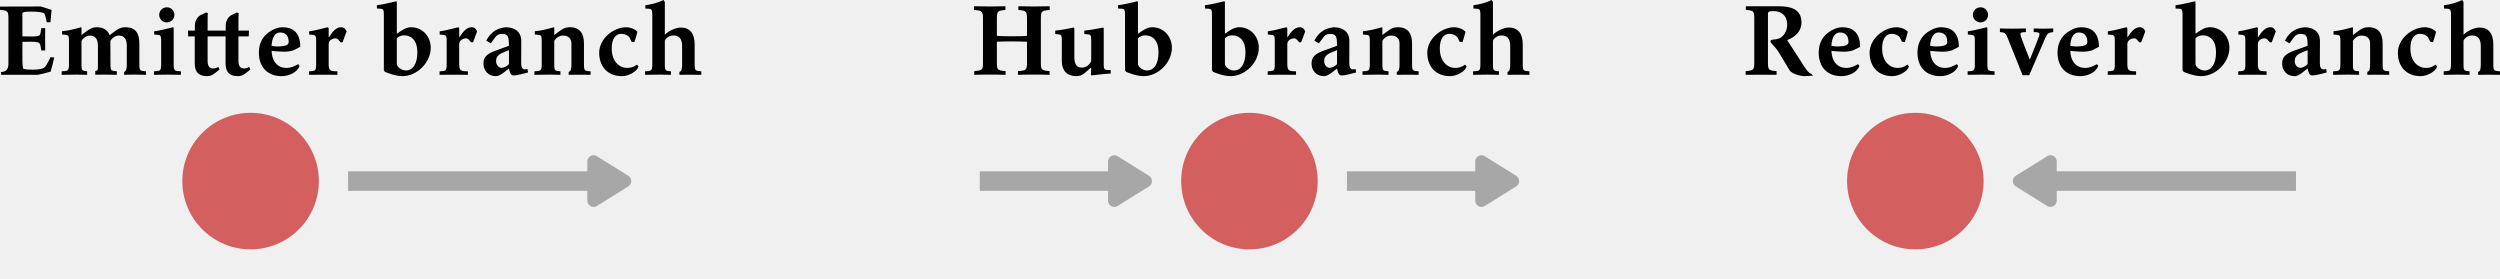
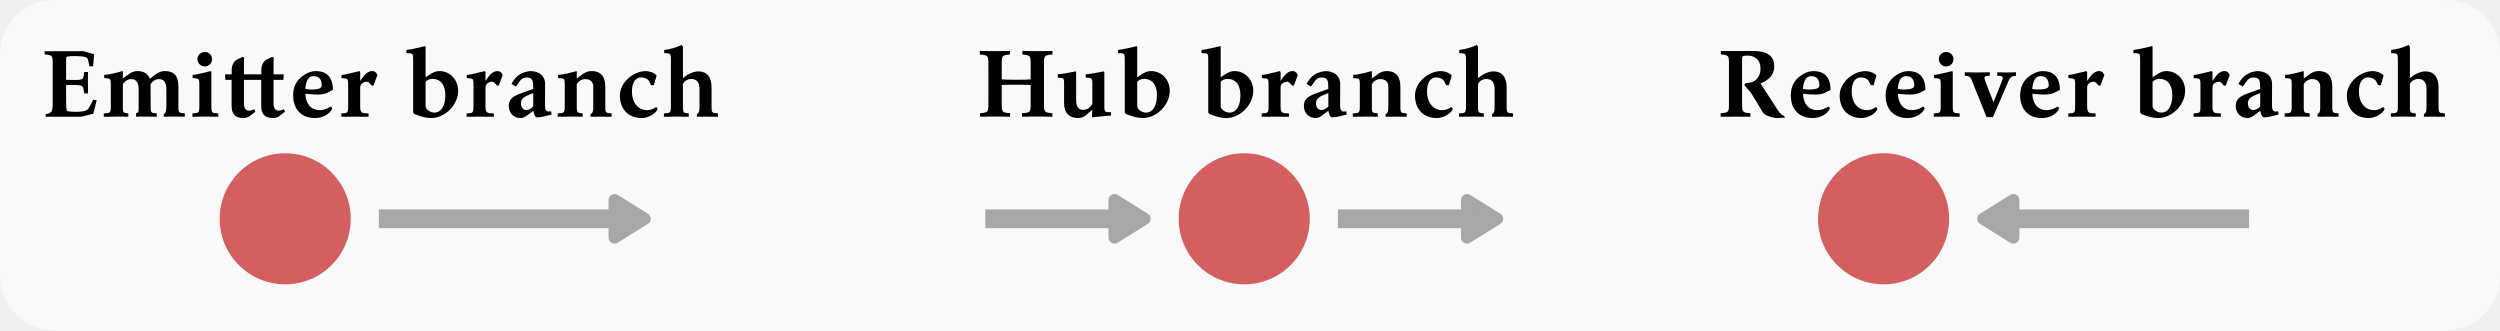
- <svg xmlns="http://www.w3.org/2000/svg" version="1.1" id="svg2" xml:space="preserve" width="340.554" height="37.952" viewBox="0 0 340.554 37.952">
+ <svg xmlns="http://www.w3.org/2000/svg" version="1.1" id="svg2" xml:space="preserve" width="354.694" height="46.861" viewBox="0 0 354.694 46.861">
  <defs id="defs6" />
-   <g id="g10" transform="matrix(1.333333,0,0,-1.333333,-236.4891,946)">
+   <rect style="fill:#f9f9f9;stroke-width:2;stroke-linecap:square;stroke-opacity:0;stop-color:#000000" id="rect955" width="354.694" height="46.861" x="0" y="0" ry="7.702" />
+   <g id="g10" transform="matrix(1.333333,0,0,-1.333333,-230.1605,952.375)">
    <g aria-label="Emitter branch" transform="matrix(1,0,0,-1,219.977,690.999)" id="text14988" style="font-size:10.5px;line-height:1.25;font-family:serif;-inkscape-font-specification:serif;stroke-width:0.75">
      <path d="m -42.61,-17.493 c 0.83,0.063 0.861,0.158 0.861,0.934 v 4.389 c 0,0.62 -0.063,0.977 -0.746,1.029 v 0.283 h 3.769 c 0.283,-0.052 1.292,-0.326 1.292,-0.326 0,0 0.336,-1.239 0.367,-1.438 l -0.389,-0.042 c -0.084,0.252 -0.462,0.903 -0.546,0.998 -0.189,0.221 -0.746,0.283 -1.228,0.283 -0.493,0 -0.725,-0.021 -0.966,-0.073 -0.116,-0.032 -0.126,-0.735 -0.126,-1.123 v -1.649 c 0.178,-0.011 0.535,-0.011 0.872,-0.011 0.525,0 0.861,0.021 0.956,0.315 0.021,0.063 0.084,0.42 0.105,0.578 h 0.399 c -0.011,-0.441 -0.011,-0.872 -0.011,-1.312 0,-0.315 0,-0.64 0.011,-0.966 h -0.399 c -0.021,0.189 -0.095,0.599 -0.137,0.672 -0.095,0.168 -0.462,0.178 -0.924,0.178 -0.189,0 -0.725,0 -0.872,-0.011 v -2.331 c 0,-0.178 0.389,-0.2 0.892,-0.2 0.483,0 1.218,0.032 1.365,0.221 0.073,0.095 0.178,0.63 0.231,0.872 h 0.378 l 0.116,-1.27 -1.113,-0.346 -4.158,0.011 z" style="font-style:normal;font-variant:normal;font-weight:bold;font-stretch:normal;font-size:10.5px;font-family:KpRoman;-inkscape-font-specification:'KpRoman Bold';stroke-width:0.75" id="path1961" />
      <path d="m -36.31,-10.857 c 0.525,-0.011 1.06,-0.021 1.585,-0.021 0.336,0 0.672,0.011 1.018,0.021 v -0.357 c -0.535,-0.073 -0.578,-0.052 -0.578,-0.704 v -2.394 c 0.158,-0.304 0.525,-0.556 0.872,-0.556 0.504,0 0.808,0.326 0.808,1.04 v 1.911 c 0,0.693 -0.032,0.578 -0.273,0.682 v 0.367 c 0.326,-0.011 0.599,-0.011 0.945,-0.011 0.42,0 0.735,0.011 1.26,0.021 v -0.357 c -0.556,-0.073 -0.651,0 -0.651,-0.704 l -0.011,-2.394 c 0.189,-0.326 0.546,-0.556 0.872,-0.556 0.504,0 0.808,0.315 0.808,1.04 v 1.879 c 0,0.304 -0.021,0.756 -0.273,0.787 v 0.304 c 0,0 0.514,-0.021 1.04,-0.021 0.346,0 0.903,0.011 1.197,0.021 v -0.357 c -0.567,-0.063 -0.682,0.011 -0.682,-0.704 v -2.121 c 0,-1.134 -0.43,-1.68 -1.449,-1.68 -0.661,0 -1.081,0.452 -1.585,0.819 -0.21,-0.535 -0.651,-0.819 -1.323,-0.819 -0.63,0 -1.071,0.452 -1.554,0.798 v -0.725 l -0.032,-0.073 c -0.892,0.252 -1.365,0.357 -1.953,0.409 v 0.336 c 0.64,0.073 0.704,-0.052 0.704,0.735 v 2.321 c 0,0.735 -0.158,0.651 -0.746,0.704 z" style="font-style:normal;font-variant:normal;font-weight:bold;font-stretch:normal;font-size:10.5px;font-family:KpRoman;-inkscape-font-specification:'KpRoman Bold';stroke-width:0.75" id="path1963" />
      <path d="m -26.881,-10.857 c 0.556,-0.011 0.945,-0.011 1.407,-0.021 0.399,0 0.987,0.011 1.344,0.021 v -0.357 c -0.599,-0.052 -0.735,0.021 -0.735,-0.704 v -3.707 l -0.052,-0.095 c -0.661,0.147 -1.27,0.326 -1.942,0.42 v 0.326 c 0.651,0.073 0.714,-0.042 0.714,0.746 v 2.31 c 0,0.725 -0.137,0.651 -0.735,0.704 z m 0.535,-6.132 c 0,0.43 0.357,0.777 0.777,0.777 0.43,0 0.777,-0.346 0.777,-0.766 0,-0.43 -0.336,-0.777 -0.766,-0.777 -0.43,0 -0.787,0.336 -0.787,0.766 z" style="font-style:normal;font-variant:normal;font-weight:bold;font-stretch:normal;font-size:10.5px;font-family:KpRoman;-inkscape-font-specification:'KpRoman Bold';stroke-width:0.75" id="path1965" />
      <path d="m -23.406,-15.372 0.021,0.588 h 0.672 v 2.751 c 0,0.934 0.42,1.312 1.281,1.312 0.525,0 0.83,-0.367 1.25,-0.682 l -0.116,-0.263 c -0.21,0.116 -0.346,0.158 -0.514,0.158 -0.336,0 -0.588,-0.158 -0.588,-0.787 v -2.489 h 1.837 v 2.751 c 0,0.934 0.42,1.312 1.281,1.312 0.525,0 0.83,-0.367 1.25,-0.682 l -0.116,-0.263 c -0.21,0.116 -0.346,0.158 -0.514,0.158 -0.336,0 -0.588,-0.158 -0.588,-0.787 v -2.489 h 1.05 l 0.032,-0.588 h -1.081 v -0.766 c 0,-0.409 0,-0.851 0.032,-0.998 l -0.168,-0.095 -0.599,0.283 c -0.378,0.21 -0.567,0.672 -0.567,1.071 v 0.504 h -1.848 v -0.766 c 0,-0.409 0,-0.851 0.032,-0.998 l -0.168,-0.095 -0.599,0.283 c -0.378,0.21 -0.567,0.672 -0.567,1.071 v 0.504 z" style="font-style:normal;font-variant:normal;font-weight:bold;font-stretch:normal;font-size:10.5px;font-family:KpRoman;-inkscape-font-specification:'KpRoman Bold';stroke-width:0.75" id="path1967" />
      <path d="m -16.161,-13.104 c 0,1.428 0.861,2.384 2.321,2.384 0.714,0 1.585,-0.357 1.837,-1.04 l -0.137,-0.189 c -0.409,0.231 -0.777,0.389 -1.176,0.389 -1.05,0 -1.522,-0.808 -1.544,-1.743 0,0 0.83,0.084 1.302,0.084 0.304,0 0.62,-0.042 0.945,-0.147 l 0.682,-0.357 c -0.011,-1.522 -0.83,-1.995 -1.817,-1.995 -0.504,0 -1.018,0.231 -1.428,0.535 -0.63,0.462 -0.987,1.134 -0.987,2.079 z m 1.292,-0.714 c 0.052,-0.882 0.367,-1.365 0.861,-1.365 0.504,0 0.882,0.241 0.892,0.977 0,0.346 -0.441,0.389 -0.556,0.409 -0.273,0.042 -0.42,0.042 -0.609,0.042 -0.147,0 -0.315,-0.021 -0.588,-0.063 z" style="font-style:normal;font-variant:normal;font-weight:bold;font-stretch:normal;font-size:10.5px;font-family:KpRoman;-inkscape-font-specification:'KpRoman Bold';stroke-width:0.75" id="path1969" />
      <path d="m -11.037,-10.857 c 0,0 0.808,-0.011 1.46,-0.011 0.483,0 1.029,0 1.438,0.011 v -0.357 c -0.609,-0.021 -0.892,0.021 -0.892,-0.704 v -2.079 c 0,-0.399 0.409,-0.588 0.704,-0.588 0.221,0 0.346,0.221 0.514,0.409 l 0.2,-0.011 0.42,-1.123 c -0.178,-0.294 -0.283,-0.409 -0.556,-0.409 -0.483,0 -0.83,0.357 -1.281,1.05 v -0.934 l -0.073,-0.116 c -0.661,0.137 -1.25,0.336 -1.922,0.42 v 0.326 c 0.651,0.073 0.714,-0.042 0.714,0.746 v 2.31 c 0,0.725 -0.137,0.651 -0.725,0.704 z" style="font-style:normal;font-variant:normal;font-weight:bold;font-stretch:normal;font-size:10.5px;font-family:KpRoman;-inkscape-font-specification:'KpRoman Bold';stroke-width:0.75" id="path1971" />
      <path d="m -4.107,-17.63 c 0.661,0.042 0.714,-0.052 0.714,0.725 v 5.596 l 0.116,0.147 c 0,0 0.977,0.441 1.785,0.441 1.501,0 2.888,-1.407 2.888,-2.898 0,-1.165 -0.851,-2.1 -2.006,-2.1 -0.567,0 -1.008,0.367 -1.459,0.661 v -3.244 l -0.042,-0.073 c -0.672,0.147 -1.302,0.326 -1.995,0.409 z m 2.037,5.638 v -2.594 c 0.189,-0.21 0.472,-0.304 0.735,-0.304 0.808,0 1.365,0.578 1.365,1.732 0,1.187 -0.462,1.859 -1.176,1.859 -0.378,0 -0.924,-0.315 -0.924,-0.693 z" style="font-style:normal;font-variant:normal;font-weight:bold;font-stretch:normal;font-size:10.5px;font-family:KpRoman;-inkscape-font-specification:'KpRoman Bold';stroke-width:0.75" id="path1973" />
      <path d="m 2.298,-10.857 c 0,0 0.808,-0.011 1.46,-0.011 0.483,0 1.029,0 1.438,0.011 v -0.357 c -0.609,-0.021 -0.892,0.021 -0.892,-0.704 v -2.079 c 0,-0.399 0.409,-0.588 0.704,-0.588 0.221,0 0.346,0.221 0.514,0.409 l 0.2,-0.011 0.42,-1.123 c -0.178,-0.294 -0.283,-0.409 -0.556,-0.409 -0.483,0 -0.83,0.357 -1.281,1.05 v -0.934 l -0.073,-0.116 c -0.661,0.137 -1.25,0.336 -1.921,0.42 v 0.326 c 0.651,0.073 0.714,-0.042 0.714,0.746 v 2.31 c 0,0.725 -0.137,0.651 -0.725,0.704 z" style="font-style:normal;font-variant:normal;font-weight:bold;font-stretch:normal;font-size:10.5px;font-family:KpRoman;-inkscape-font-specification:'KpRoman Bold';stroke-width:0.75" id="path1975" />
      <path d="m 6.782,-12.012 c 0,0.725 0.493,1.292 1.27,1.292 0.472,0 0.987,-0.546 1.333,-0.777 0.063,0.21 0.116,0.704 0.441,0.704 0.472,0 0.976,-0.189 1.512,-0.304 l -0.052,-0.346 c -0.095,0.021 -0.168,0.032 -0.241,0.032 -0.315,0 -0.399,-0.241 -0.409,-0.609 l 0.011,-2.289 c 0,-0.966 -0.693,-1.407 -1.585,-1.407 -0.777,0.084 -1.48,0.378 -1.995,1.365 l 0.462,0.283 c 0.452,-0.546 0.514,-0.966 1.155,-0.966 0.661,0 0.693,0.346 0.704,1.208 l -1.302,0.472 c -0.913,0.336 -1.302,0.64 -1.302,1.344 z m 1.292,-0.263 c 0,-0.746 0.756,-0.83 1.312,-1.113 v 1.438 c -0.221,0.231 -0.514,0.378 -0.746,0.378 -0.283,0 -0.567,-0.252 -0.567,-0.704 z" style="font-style:normal;font-variant:normal;font-weight:bold;font-stretch:normal;font-size:10.5px;font-family:KpRoman;-inkscape-font-specification:'KpRoman Bold';stroke-width:0.75" id="path1977" />
      <path d="m 11.99,-10.857 c 0.535,-0.011 1.081,-0.021 1.617,-0.021 0.346,0 0.693,0.011 1.04,0.021 v -0.357 c -0.546,-0.073 -0.63,-0.011 -0.63,-0.704 v -2.394 c 0.147,-0.315 0.525,-0.556 0.892,-0.556 0.609,0 0.861,0.367 0.861,0.808 v 2.142 c 0,0.304 -0.021,0.725 -0.283,0.756 v 0.304 c 0,0 0.682,-0.011 1.123,-0.011 0.43,0 0.735,0 1.113,0.011 v -0.357 c -0.567,-0.063 -0.672,0.011 -0.672,-0.704 v -2.142 c 0,-0.998 -0.399,-1.659 -1.47,-1.659 -0.672,0 -1.05,0.441 -1.565,0.798 v -0.725 l -0.032,-0.073 c -0.892,0.252 -1.365,0.357 -1.953,0.409 v 0.336 c 0.64,0.073 0.704,-0.052 0.704,0.735 v 2.321 c 0,0.735 -0.158,0.651 -0.746,0.704 z" style="font-style:normal;font-variant:normal;font-weight:bold;font-stretch:normal;font-size:10.5px;font-family:KpRoman;-inkscape-font-specification:'KpRoman Bold';stroke-width:0.75" id="path1979" />
      <path d="m 18.605,-13.125 c 0,1.407 0.84,2.394 2.321,2.405 0.704,0 1.565,-0.493 1.701,-0.998 l -0.158,-0.178 c -0.367,0.252 -0.64,0.336 -1.008,0.336 -0.756,0 -1.575,-0.62 -1.575,-1.995 0,-1.05 0.441,-1.491 0.977,-1.491 0.346,0 0.672,0.147 0.83,0.357 l 0.221,0.452 c 0,0 0.283,0.052 0.283,0.042 0.126,-0.326 0.315,-1.06 0.315,-1.06 -0.336,-0.367 -0.892,-0.462 -1.134,-0.462 -1.355,0 -2.772,1.208 -2.772,2.594 z" style="font-style:normal;font-variant:normal;font-weight:bold;font-stretch:normal;font-size:10.5px;font-family:KpRoman;-inkscape-font-specification:'KpRoman Bold';stroke-width:0.75" id="path1981" />
      <path d="m 23.288,-10.857 c 0,0 0.861,-0.021 1.491,-0.021 0.409,0 0.808,0.011 1.155,0.021 v -0.357 c -0.546,-0.073 -0.62,-0.011 -0.62,-0.704 v -2.425 c 0.126,-0.304 0.493,-0.535 0.872,-0.535 0.567,0 0.892,0.315 0.892,1.071 v 1.89 c 0,0.304 -0.021,0.725 -0.273,0.756 v 0.304 c 0,0 0.535,-0.011 0.966,-0.011 0.441,0 0.892,0 1.27,0.011 v -0.357 c -0.567,-0.063 -0.682,0.011 -0.682,-0.704 v -2.037 c 0,-1.155 -0.504,-1.732 -1.407,-1.732 -0.567,0 -1.27,0.367 -1.638,0.735 v -3.339 l -0.126,-0.21 c -0.693,0.315 -1.197,0.441 -1.869,0.535 v 0.336 c 0.64,0.042 0.714,-0.032 0.714,0.725 v 4.987 c 0,0.735 -0.158,0.651 -0.746,0.704 z" style="font-style:normal;font-variant:normal;font-weight:bold;font-stretch:normal;font-size:10.5px;font-family:KpRoman;-inkscape-font-specification:'KpRoman Bold';stroke-width:0.75" id="path1983" />
    </g>
    <g id="g18" transform="translate(219.977,690.999)" style="stroke:none">
      <g id="g20" style="stroke:none">
        <path d="m -10.034,0 c 0,3.852 -3.122,6.974 -6.974,6.974 -3.852,0 -6.974,-3.122 -6.974,-6.974 0,-3.852 3.122,-6.974 6.974,-6.974 3.852,0 6.974,3.122 6.974,6.974 z" style="fill:#d35f5f;fill-opacity:1;fill-rule:nonzero;stroke:none;stroke-width:5.978;stroke-linecap:butt;stroke-linejoin:miter;stroke-miterlimit:10;stroke-dasharray:none;stroke-opacity:1" id="path22" />
      </g>
      <g id="g24" transform="translate(-17.008)" style="stroke:none">
        <g id="g26" style="stroke:none" />
        <g id="g28" transform="translate(17.008)" style="stroke:none" />
      </g>
    </g>
    <g id="g50" transform="translate(219.977,690.999)">
      <g id="g52">
        <path d="m 22.678,0 c 0,0 0,0 0,0 0,0 0,0 0,0 0,0 0,0 0,0 0,0 0,0 0,0 z" style="fill:#ffffff;fill-opacity:1;fill-rule:nonzero;stroke:#808080;stroke-width:1.594;stroke-linecap:butt;stroke-linejoin:miter;stroke-miterlimit:10;stroke-dasharray:none;stroke-opacity:1" id="path54" />
      </g>
      <g id="g56" transform="translate(22.677)">
        <g id="g58" />
        <g id="g60" transform="translate(-22.677)" />
      </g>
    </g>
    <g id="g62" transform="translate(219.977,690.999)">
      <g id="g64">
        <path d="M -7.045,0 H 17.716" style="fill:none;stroke:#a7a7a7;stroke-width:1.993;stroke-linecap:butt;stroke-linejoin:miter;stroke-miterlimit:10;stroke-dasharray:none;stroke-opacity:1" id="path66" />
        <g id="g68" transform="translate(17.39609)">
          <g id="g70">
            <path d="M 3.844,0 0.641,1.998 V 0 -1.998 Z" style="fill:#a7a7a7;fill-opacity:1;fill-rule:nonzero;stroke:#a7a7a7;stroke-width:1.281;stroke-linecap:butt;stroke-linejoin:round;stroke-miterlimit:10;stroke-dasharray:none;stroke-opacity:1" id="path72" />
          </g>
        </g>
        <g id="g74">
          <g id="g76" transform="translate(7.417,4.317)">
            <g id="g78" />
            <g id="g80" transform="translate(-7.417,-4.317)" />
          </g>
        </g>
      </g>
    </g>
    <g id="g82" transform="translate(219.977,690.999)" style="stroke:none">
      <g id="g84" style="stroke:none">
        <path d="m 92.014,0 c 0,3.852 -3.122,6.974 -6.974,6.974 -3.852,0 -6.974,-3.122 -6.974,-6.974 0,-3.852 3.122,-6.974 6.974,-6.974 3.852,0 6.974,3.122 6.974,6.974 z" style="fill:#d35f5f;fill-opacity:1;fill-rule:nonzero;stroke:none;stroke-width:5.978;stroke-linecap:butt;stroke-linejoin:miter;stroke-miterlimit:10;stroke-dasharray:none;stroke-opacity:1" id="path86" />
      </g>
      <g id="g88" transform="translate(85.039)" style="stroke:none">
        <g id="g90" style="stroke:none" />
        <g id="g92" transform="translate(-85.039)" style="stroke:none" />
      </g>
    </g>
    <g id="g114" transform="translate(219.977,690.999)">
      <g id="g116">
        <path d="m 113.387,0 c 0,0 0,0 0,0 0,0 0,0 0,0 0,0 0,0 0,0 0,0 0,0 0,0 z" style="fill:#ffffff;fill-opacity:1;fill-rule:nonzero;stroke:#808080;stroke-width:1.594;stroke-linecap:butt;stroke-linejoin:miter;stroke-miterlimit:10;stroke-dasharray:none;stroke-opacity:1" id="path118" />
      </g>
      <g id="g120" transform="translate(113.385)">
        <g id="g122" />
        <g id="g124" transform="translate(-113.385)" />
      </g>
    </g>
    <g id="g126" transform="translate(219.977,690.999)">
      <g id="g128">
        <path d="m 56.694,0 c 0,0 0,0 0,0 0,0 0,0 0,0 0,0 0,0 0,0 0,0 0,0 0,0 z" style="fill:#ffffff;fill-opacity:1;fill-rule:nonzero;stroke:#808080;stroke-width:1.594;stroke-linecap:butt;stroke-linejoin:miter;stroke-miterlimit:10;stroke-dasharray:none;stroke-opacity:1" id="path130" />
      </g>
      <g id="g132" transform="translate(56.693)">
        <g id="g134" />
        <g id="g136" transform="translate(-56.693)" />
      </g>
    </g>
    <g id="g138" transform="translate(219.977,690.999)">
      <g id="g140">
        <path d="m 95.003,0 h 13.423" style="fill:none;stroke:#a7a7a7;stroke-width:1.993;stroke-linecap:butt;stroke-linejoin:miter;stroke-miterlimit:10;stroke-dasharray:none;stroke-opacity:1" id="path142" />
        <g id="g144" transform="translate(108.1058)">
          <g id="g146">
            <path d="M 3.844,0 0.641,1.998 V 0 -1.998 Z" style="fill:#a7a7a7;fill-opacity:1;fill-rule:nonzero;stroke:#a7a7a7;stroke-width:1.281;stroke-linecap:butt;stroke-linejoin:round;stroke-miterlimit:10;stroke-dasharray:none;stroke-opacity:1" id="path148" />
          </g>
        </g>
        <g id="g150">
          <g id="g152" transform="translate(103.795,4.317)">
            <g id="g154" />
            <g id="g156" transform="translate(-103.795,-4.317)" />
          </g>
        </g>
      </g>
    </g>
    <g id="g158" transform="translate(219.977,690.999)">
      <g id="g160">
        <path d="M 57.491,0 H 70.914" style="fill:none;stroke:#a7a7a7;stroke-width:1.993;stroke-linecap:butt;stroke-linejoin:miter;stroke-miterlimit:10;stroke-dasharray:none;stroke-opacity:1" id="path162" />
        <g id="g164" transform="translate(70.59325)">
          <g id="g166">
            <path d="M 3.844,0 0.641,1.998 V 0 -1.998 Z" style="fill:#a7a7a7;fill-opacity:1;fill-rule:nonzero;stroke:#a7a7a7;stroke-width:1.281;stroke-linecap:butt;stroke-linejoin:round;stroke-miterlimit:10;stroke-dasharray:none;stroke-opacity:1" id="path168" />
          </g>
        </g>
        <g id="g170">
          <g id="g172" transform="translate(66.283,4.317)">
            <g id="g174" />
            <g id="g176" transform="translate(-66.283,-4.317)" />
          </g>
        </g>
      </g>
    </g>
    <g id="g178" transform="translate(219.977,690.999)" style="stroke:none">
      <g id="g180" style="stroke:none">
        <path d="m 160.047,0 c 0,3.852 -3.122,6.974 -6.974,6.974 -3.852,0 -6.974,-3.122 -6.974,-6.974 0,-3.852 3.122,-6.974 6.974,-6.974 3.852,0 6.974,3.122 6.974,6.974 z" style="fill:#d35f5f;fill-opacity:1;fill-rule:nonzero;stroke:none;stroke-width:5.978;stroke-linecap:butt;stroke-linejoin:miter;stroke-miterlimit:10;stroke-dasharray:none;stroke-opacity:1" id="path182" />
      </g>
      <g id="g184" transform="translate(153.07)" style="stroke:none">
        <g id="g186" style="stroke:none" />
        <g id="g188" transform="translate(-153.07)" style="stroke:none" />
      </g>
    </g>
    <g id="g210" transform="translate(219.977,690.999)">
      <g id="g212">
        <path d="m 192.758,0 c 0,0 0,0 0,0 0,0 0,0 0,0 0,0 0,0 0,0 0,0 0,0 0,0 z" style="fill:#ffffff;fill-opacity:1;fill-rule:nonzero;stroke:#808080;stroke-width:1.594;stroke-linecap:butt;stroke-linejoin:miter;stroke-miterlimit:10;stroke-dasharray:none;stroke-opacity:1" id="path214" />
      </g>
      <g id="g216" transform="translate(192.756)">
        <g id="g218" />
        <g id="g220" transform="translate(-192.756)" />
      </g>
    </g>
    <g id="g222" transform="translate(219.977,690.999)">
      <g id="g224">
        <path d="M 191.961,0 H 167.199" style="fill:none;stroke:#a7a7a7;stroke-width:1.993;stroke-linecap:butt;stroke-linejoin:miter;stroke-miterlimit:10;stroke-dasharray:none;stroke-opacity:1" id="path226" />
        <g id="g228" transform="rotate(180,83.75988,0)">
          <g id="g230">
            <path d="M 3.844,0 0.641,1.998 V 0 -1.998 Z" style="fill:#a7a7a7;fill-opacity:1;fill-rule:nonzero;stroke:#a7a7a7;stroke-width:1.281;stroke-linecap:butt;stroke-linejoin:round;stroke-miterlimit:10;stroke-dasharray:none;stroke-opacity:1" id="path232" />
          </g>
        </g>
        <g id="g234">
          <g id="g236" transform="translate(177.496,-4.317)">
            <g id="g238" />
            <g id="g240" transform="translate(-177.496,4.317)" />
          </g>
        </g>
      </g>
    </g>
    <g aria-label="Hub branch" transform="matrix(1,0,0,-1,219.977,690.999)" id="text14988-3" style="font-size:10.5px;line-height:1.25;font-family:serif;-inkscape-font-specification:serif;stroke-width:0.75">
      <path d="m 56.904,-17.483 c 0.903,0.073 0.913,0.126 0.913,1.092 v 4.137 c 0,0.892 -0.021,0.945 -0.892,1.018 v 0.378 c 0.535,-0.021 1.06,-0.021 1.596,-0.021 0.535,0 1.071,0 1.607,0.021 v -0.378 c -0.872,-0.073 -0.892,-0.126 -0.892,-1.018 v -1.984 c 0.504,-0.021 1.018,-0.032 1.533,-0.032 0.514,0 1.04,0.011 1.544,0.032 v 1.921 c 0,0.977 -0.011,1.018 -0.924,1.081 v 0.378 c 0.546,-0.021 1.081,-0.021 1.617,-0.021 0.535,0 1.071,0 1.617,0.021 v -0.378 c -0.872,-0.073 -0.892,-0.126 -0.892,-1.018 v -4.2 c 0,-0.903 0.021,-0.956 0.903,-1.029 v -0.378 c -0.588,0.011 -1.029,0.021 -1.617,0.021 -0.483,0 -1.103,-0.011 -1.585,-0.021 v 0.378 c 0.861,0.073 0.882,0.137 0.882,1.029 v 1.617 c -0.252,0.032 -0.987,0.042 -1.544,0.042 -0.725,0 -1.281,-0.021 -1.533,-0.042 v -1.68 c 0,-0.83 0.032,-0.892 0.872,-0.966 v -0.378 c -0.588,0.011 -1.008,0.021 -1.596,0.021 -0.483,0 -1.123,-0.011 -1.607,-0.021 z" style="font-style:normal;font-variant:normal;font-weight:bold;font-stretch:normal;font-size:10.5px;font-family:KpRoman;-inkscape-font-specification:'KpRoman Bold';stroke-width:0.75" id="path1986" />
      <path d="m 65.199,-15.026 c 0.62,0.073 0.672,-0.011 0.672,0.651 v 2.131 c 0,0.934 0.525,1.522 1.47,1.522 0.735,0 1.008,-0.493 1.533,-0.882 l -0.032,0.714 0.042,0.095 c 0.661,-0.063 1.312,-0.168 1.984,-0.189 v -0.357 c -0.609,-0.021 -0.714,0.052 -0.714,-0.62 v -3.643 l -0.052,-0.084 c -0.661,0.126 -1.27,0.252 -1.932,0.315 v 0.346 c 0.63,0.063 0.704,-0.021 0.704,0.651 v 2.111 c -0.158,0.389 -0.535,0.672 -0.956,0.672 -0.504,0 -0.766,-0.294 -0.766,-1.113 v -2.888 l -0.052,-0.095 c -0.62,0.126 -1.25,0.252 -1.901,0.315 z" style="font-style:normal;font-variant:normal;font-weight:bold;font-stretch:normal;font-size:10.5px;font-family:KpRoman;-inkscape-font-specification:'KpRoman Bold';stroke-width:0.75" id="path1988" />
      <path d="m 71.614,-17.63 c 0.661,0.042 0.714,-0.052 0.714,0.725 v 5.596 l 0.116,0.147 c 0,0 0.977,0.441 1.785,0.441 1.502,0 2.888,-1.407 2.888,-2.898 0,-1.165 -0.851,-2.1 -2.006,-2.1 -0.567,0 -1.008,0.367 -1.46,0.661 v -3.244 l -0.042,-0.073 c -0.672,0.147 -1.302,0.326 -1.995,0.409 z m 2.037,5.638 v -2.594 c 0.189,-0.21 0.472,-0.304 0.735,-0.304 0.808,0 1.365,0.578 1.365,1.732 0,1.187 -0.462,1.859 -1.176,1.859 -0.378,0 -0.924,-0.315 -0.924,-0.693 z" style="font-style:normal;font-variant:normal;font-weight:bold;font-stretch:normal;font-size:10.5px;font-family:KpRoman;-inkscape-font-specification:'KpRoman Bold';stroke-width:0.75" id="path1990" />
      <path d="m 80.497,-17.63 c 0.661,0.042 0.714,-0.052 0.714,0.725 v 5.596 l 0.116,0.147 c 0,0 0.977,0.441 1.785,0.441 1.502,0 2.888,-1.407 2.888,-2.898 0,-1.165 -0.851,-2.1 -2.006,-2.1 -0.567,0 -1.008,0.367 -1.46,0.661 v -3.244 l -0.042,-0.073 c -0.672,0.147 -1.302,0.326 -1.995,0.409 z m 2.037,5.638 v -2.594 c 0.189,-0.21 0.472,-0.304 0.735,-0.304 0.808,0 1.365,0.578 1.365,1.732 0,1.187 -0.462,1.859 -1.176,1.859 -0.378,0 -0.924,-0.315 -0.924,-0.693 z" style="font-style:normal;font-variant:normal;font-weight:bold;font-stretch:normal;font-size:10.5px;font-family:KpRoman;-inkscape-font-specification:'KpRoman Bold';stroke-width:0.75" id="path1992" />
      <path d="m 86.902,-10.857 c 0,0 0.808,-0.011 1.46,-0.011 0.483,0 1.029,0 1.438,0.011 v -0.357 c -0.609,-0.021 -0.892,0.021 -0.892,-0.704 v -2.079 c 0,-0.399 0.409,-0.588 0.704,-0.588 0.221,0 0.346,0.221 0.514,0.409 l 0.2,-0.011 0.42,-1.123 c -0.178,-0.294 -0.283,-0.409 -0.556,-0.409 -0.483,0 -0.83,0.357 -1.281,1.05 v -0.934 l -0.073,-0.116 c -0.661,0.137 -1.25,0.336 -1.921,0.42 v 0.326 c 0.651,0.073 0.714,-0.042 0.714,0.746 v 2.31 c 0,0.725 -0.137,0.651 -0.725,0.704 z" style="font-style:normal;font-variant:normal;font-weight:bold;font-stretch:normal;font-size:10.5px;font-family:KpRoman;-inkscape-font-specification:'KpRoman Bold';stroke-width:0.75" id="path1994" />
      <path d="m 91.386,-12.012 c 0,0.725 0.493,1.292 1.27,1.292 0.472,0 0.987,-0.546 1.333,-0.777 0.063,0.21 0.116,0.704 0.441,0.704 0.472,0 0.977,-0.189 1.512,-0.304 l -0.052,-0.346 c -0.095,0.021 -0.168,0.032 -0.241,0.032 -0.315,0 -0.399,-0.241 -0.409,-0.609 l 0.011,-2.289 c 0,-0.966 -0.693,-1.407 -1.585,-1.407 -0.777,0.084 -1.48,0.378 -1.995,1.365 l 0.462,0.283 c 0.452,-0.546 0.514,-0.966 1.155,-0.966 0.661,0 0.693,0.346 0.704,1.208 l -1.302,0.472 c -0.913,0.336 -1.302,0.64 -1.302,1.344 z m 1.292,-0.263 c 0,-0.746 0.756,-0.83 1.312,-1.113 v 1.438 c -0.221,0.231 -0.514,0.378 -0.746,0.378 -0.283,0 -0.567,-0.252 -0.567,-0.704 z" style="font-style:normal;font-variant:normal;font-weight:bold;font-stretch:normal;font-size:10.5px;font-family:KpRoman;-inkscape-font-specification:'KpRoman Bold';stroke-width:0.75" id="path1996" />
      <path d="m 96.594,-10.857 c 0.535,-0.011 1.081,-0.021 1.617,-0.021 0.346,0 0.693,0.011 1.04,0.021 v -0.357 c -0.546,-0.073 -0.63,-0.011 -0.63,-0.704 v -2.394 c 0.147,-0.315 0.525,-0.556 0.892,-0.556 0.609,0 0.861,0.367 0.861,0.808 v 2.142 c 0,0.304 -0.021,0.725 -0.283,0.756 v 0.304 c 0,0 0.682,-0.011 1.123,-0.011 0.43,0 0.735,0 1.113,0.011 v -0.357 c -0.567,-0.063 -0.672,0.011 -0.672,-0.704 v -2.142 c 0,-0.998 -0.399,-1.659 -1.47,-1.659 -0.672,0 -1.05,0.441 -1.564,0.798 v -0.725 l -0.032,-0.073 c -0.892,0.252 -1.365,0.357 -1.953,0.409 v 0.336 c 0.64,0.073 0.704,-0.052 0.704,0.735 v 2.321 c 0,0.735 -0.158,0.651 -0.746,0.704 z" style="font-style:normal;font-variant:normal;font-weight:bold;font-stretch:normal;font-size:10.5px;font-family:KpRoman;-inkscape-font-specification:'KpRoman Bold';stroke-width:0.75" id="path1998" />
      <path d="m 103.209,-13.125 c 0,1.407 0.84,2.394 2.321,2.405 0.704,0 1.565,-0.493 1.701,-0.998 l -0.158,-0.178 c -0.367,0.252 -0.64,0.336 -1.008,0.336 -0.756,0 -1.575,-0.62 -1.575,-1.995 0,-1.05 0.441,-1.491 0.977,-1.491 0.346,0 0.672,0.147 0.83,0.357 l 0.221,0.452 c 0,0 0.283,0.052 0.283,0.042 0.126,-0.326 0.315,-1.06 0.315,-1.06 -0.336,-0.367 -0.892,-0.462 -1.134,-0.462 -1.355,0 -2.772,1.208 -2.772,2.594 z" style="font-style:normal;font-variant:normal;font-weight:bold;font-stretch:normal;font-size:10.5px;font-family:KpRoman;-inkscape-font-specification:'KpRoman Bold';stroke-width:0.75" id="path2000" />
      <path d="m 107.892,-10.857 c 0,0 0.861,-0.021 1.491,-0.021 0.409,0 0.808,0.011 1.155,0.021 v -0.357 c -0.546,-0.073 -0.62,-0.011 -0.62,-0.704 v -2.425 c 0.126,-0.304 0.493,-0.535 0.872,-0.535 0.567,0 0.892,0.315 0.892,1.071 v 1.89 c 0,0.304 -0.021,0.725 -0.273,0.756 v 0.304 c 0,0 0.535,-0.011 0.966,-0.011 0.441,0 0.892,0 1.27,0.011 v -0.357 c -0.567,-0.063 -0.682,0.011 -0.682,-0.704 v -2.037 c 0,-1.155 -0.504,-1.732 -1.407,-1.732 -0.567,0 -1.27,0.367 -1.638,0.735 v -3.339 l -0.126,-0.21 c -0.693,0.315 -1.197,0.441 -1.869,0.535 v 0.336 c 0.64,0.042 0.714,-0.032 0.714,0.725 v 4.987 c 0,0.735 -0.158,0.651 -0.746,0.704 z" style="font-style:normal;font-variant:normal;font-weight:bold;font-stretch:normal;font-size:10.5px;font-family:KpRoman;-inkscape-font-specification:'KpRoman Bold';stroke-width:0.75" id="path2002" />
    </g>
    <g aria-label="Receiver branch" transform="matrix(1,0,0,-1,219.977,690.999)" id="text14988-7" style="font-size:10.5px;line-height:1.25;font-family:serif;-inkscape-font-specification:serif;stroke-width:0.75">
      <path d="m 135.736,-10.857 c 0.525,-0.011 1.06,-0.011 1.585,-0.011 0.525,0 1.05,0 1.575,0.011 v -0.378 c -0.861,-0.073 -0.882,-0.126 -0.882,-1.018 v -4.84 c 0,-0.252 0.2,-0.273 0.578,-0.273 0.766,0 1.386,0.43 1.386,1.375 0,0.535 -0.21,1.018 -0.63,1.312 -0.504,0.346 -1.081,0.084 -1.081,0.42 0,0.126 0.599,0.693 0.756,0.945 0.178,0.283 1.06,1.774 1.218,2.016 0.189,0.294 0.977,0.567 1.512,0.578 l 0.861,-0.052 -0.168,-0.189 c -0.304,-0.095 -0.483,-0.409 -0.672,-0.661 l -1.796,-2.783 c 0.83,-0.326 1.46,-0.872 1.46,-1.827 0,-1.365 -1.155,-1.627 -2.279,-1.627 h -3.402 v 0.367 c 0.83,0.063 0.861,0.158 0.861,0.934 v 4.368 c 0,0.84 -0.032,0.882 -0.882,0.956 z" style="font-style:normal;font-variant:normal;font-weight:bold;font-stretch:normal;font-size:10.5px;font-family:KpRoman;-inkscape-font-specification:'KpRoman Bold';stroke-width:0.75" id="path2005" />
      <path d="m 143.201,-13.104 c 0,1.428 0.861,2.384 2.321,2.384 0.714,0 1.585,-0.357 1.837,-1.04 l -0.137,-0.189 c -0.409,0.231 -0.777,0.389 -1.176,0.389 -1.05,0 -1.522,-0.808 -1.544,-1.743 0,0 0.83,0.084 1.302,0.084 0.304,0 0.62,-0.042 0.945,-0.147 l 0.682,-0.357 c -0.011,-1.522 -0.83,-1.995 -1.817,-1.995 -0.504,0 -1.018,0.231 -1.428,0.535 -0.63,0.462 -0.987,1.134 -0.987,2.079 z m 1.292,-0.714 c 0.052,-0.882 0.367,-1.365 0.861,-1.365 0.504,0 0.882,0.241 0.892,0.977 0,0.346 -0.441,0.389 -0.556,0.409 -0.273,0.042 -0.42,0.042 -0.609,0.042 -0.147,0 -0.315,-0.021 -0.588,-0.063 z" style="font-style:normal;font-variant:normal;font-weight:bold;font-stretch:normal;font-size:10.5px;font-family:KpRoman;-inkscape-font-specification:'KpRoman Bold';stroke-width:0.75" id="path2007" />
      <path d="m 148.399,-13.125 c 0,1.407 0.84,2.394 2.321,2.405 0.704,0 1.565,-0.493 1.701,-0.998 l -0.158,-0.178 c -0.367,0.252 -0.64,0.336 -1.008,0.336 -0.756,0 -1.575,-0.62 -1.575,-1.995 0,-1.05 0.441,-1.491 0.977,-1.491 0.346,0 0.672,0.147 0.83,0.357 l 0.221,0.452 c 0,0 0.283,0.052 0.283,0.042 0.126,-0.326 0.315,-1.06 0.315,-1.06 -0.336,-0.367 -0.892,-0.462 -1.134,-0.462 -1.355,0 -2.772,1.208 -2.772,2.594 z" style="font-style:normal;font-variant:normal;font-weight:bold;font-stretch:normal;font-size:10.5px;font-family:KpRoman;-inkscape-font-specification:'KpRoman Bold';stroke-width:0.75" id="path2009" />
      <path d="m 153.292,-13.104 c 0,1.428 0.861,2.384 2.321,2.384 0.714,0 1.585,-0.357 1.837,-1.04 l -0.137,-0.189 c -0.409,0.231 -0.777,0.389 -1.176,0.389 -1.05,0 -1.522,-0.808 -1.544,-1.743 0,0 0.83,0.084 1.302,0.084 0.304,0 0.62,-0.042 0.945,-0.147 l 0.682,-0.357 c -0.011,-1.522 -0.83,-1.995 -1.817,-1.995 -0.504,0 -1.018,0.231 -1.428,0.535 -0.63,0.462 -0.987,1.134 -0.987,2.079 z m 1.292,-0.714 c 0.052,-0.882 0.367,-1.365 0.861,-1.365 0.504,0 0.882,0.241 0.892,0.977 0,0.346 -0.441,0.389 -0.556,0.409 -0.273,0.042 -0.42,0.042 -0.609,0.042 -0.147,0 -0.315,-0.021 -0.588,-0.063 z" style="font-style:normal;font-variant:normal;font-weight:bold;font-stretch:normal;font-size:10.5px;font-family:KpRoman;-inkscape-font-specification:'KpRoman Bold';stroke-width:0.75" id="path2011" />
      <path d="m 158.416,-10.857 c 0.556,-0.011 0.945,-0.011 1.407,-0.021 0.399,0 0.987,0.011 1.344,0.021 v -0.357 c -0.599,-0.052 -0.735,0.021 -0.735,-0.704 v -3.707 l -0.052,-0.095 c -0.661,0.147 -1.27,0.326 -1.942,0.42 v 0.326 c 0.651,0.073 0.714,-0.042 0.714,0.746 v 2.31 c 0,0.725 -0.137,0.651 -0.735,0.704 z m 0.535,-6.132 c 0,0.43 0.357,0.777 0.777,0.777 0.43,0 0.777,-0.346 0.777,-0.766 0,-0.43 -0.336,-0.777 -0.766,-0.777 -0.43,0 -0.787,0.336 -0.787,0.766 z" style="font-style:normal;font-variant:normal;font-weight:bold;font-stretch:normal;font-size:10.5px;font-family:KpRoman;-inkscape-font-specification:'KpRoman Bold';stroke-width:0.75" id="path2013" />
      <path d="m 161.713,-15.225 c 0.546,0.042 0.599,0.126 0.819,0.672 l 1.502,3.738 h 0.672 l 1.659,-3.843 c 0.21,-0.462 0.326,-0.504 0.798,-0.567 v -0.367 c -0.399,0.011 -0.599,0.021 -1.008,0.021 -0.263,0 -0.725,-0.011 -0.987,-0.021 v 0.367 c 0.283,0.032 0.588,-0.032 0.588,0.252 0,0.168 -0.987,2.562 -0.987,2.562 0,0 -0.966,-2.373 -0.966,-2.583 0,-0.252 0.304,-0.2 0.567,-0.231 v -0.367 c -0.535,0.011 -0.934,0.021 -1.47,0.021 -0.346,0 -0.84,-0.011 -1.187,-0.021 z" style="font-style:normal;font-variant:normal;font-weight:bold;font-stretch:normal;font-size:10.5px;font-family:KpRoman;-inkscape-font-specification:'KpRoman Bold';stroke-width:0.75" id="path2015" />
      <path d="m 167.603,-13.104 c 0,1.428 0.861,2.384 2.321,2.384 0.714,0 1.585,-0.357 1.837,-1.04 l -0.137,-0.189 c -0.409,0.231 -0.777,0.389 -1.176,0.389 -1.05,0 -1.522,-0.808 -1.544,-1.743 0,0 0.83,0.084 1.302,0.084 0.304,0 0.62,-0.042 0.945,-0.147 l 0.682,-0.357 c -0.011,-1.522 -0.83,-1.995 -1.817,-1.995 -0.504,0 -1.018,0.231 -1.428,0.535 -0.63,0.462 -0.987,1.134 -0.987,2.079 z m 1.292,-0.714 c 0.052,-0.882 0.367,-1.365 0.861,-1.365 0.504,0 0.882,0.241 0.892,0.977 0,0.346 -0.441,0.389 -0.556,0.409 -0.273,0.042 -0.42,0.042 -0.609,0.042 -0.147,0 -0.315,-0.021 -0.588,-0.063 z" style="font-style:normal;font-variant:normal;font-weight:bold;font-stretch:normal;font-size:10.5px;font-family:KpRoman;-inkscape-font-specification:'KpRoman Bold';stroke-width:0.75" id="path2017" />
      <path d="m 172.727,-10.857 c 0,0 0.808,-0.011 1.46,-0.011 0.483,0 1.029,0 1.438,0.011 v -0.357 c -0.609,-0.021 -0.892,0.021 -0.892,-0.704 v -2.079 c 0,-0.399 0.409,-0.588 0.704,-0.588 0.221,0 0.346,0.221 0.514,0.409 l 0.2,-0.011 0.42,-1.123 c -0.178,-0.294 -0.283,-0.409 -0.556,-0.409 -0.483,0 -0.83,0.357 -1.281,1.05 v -0.934 l -0.073,-0.116 c -0.661,0.137 -1.25,0.336 -1.921,0.42 v 0.326 c 0.651,0.073 0.714,-0.042 0.714,0.746 v 2.31 c 0,0.725 -0.137,0.651 -0.725,0.704 z" style="font-style:normal;font-variant:normal;font-weight:bold;font-stretch:normal;font-size:10.5px;font-family:KpRoman;-inkscape-font-specification:'KpRoman Bold';stroke-width:0.75" id="path2019" />
      <path d="m 179.657,-17.63 c 0.661,0.042 0.714,-0.052 0.714,0.725 v 5.596 l 0.116,0.147 c 0,0 0.977,0.441 1.785,0.441 1.502,0 2.888,-1.407 2.888,-2.898 0,-1.165 -0.851,-2.1 -2.006,-2.1 -0.567,0 -1.008,0.367 -1.46,0.661 v -3.244 l -0.042,-0.073 c -0.672,0.147 -1.302,0.326 -1.995,0.409 z m 2.037,5.638 v -2.594 c 0.189,-0.21 0.472,-0.304 0.735,-0.304 0.808,0 1.365,0.578 1.365,1.732 0,1.187 -0.462,1.859 -1.176,1.859 -0.378,0 -0.924,-0.315 -0.924,-0.693 z" style="font-style:normal;font-variant:normal;font-weight:bold;font-stretch:normal;font-size:10.5px;font-family:KpRoman;-inkscape-font-specification:'KpRoman Bold';stroke-width:0.75" id="path2021" />
      <path d="m 186.062,-10.857 c 0,0 0.808,-0.011 1.46,-0.011 0.483,0 1.029,0 1.438,0.011 v -0.357 c -0.609,-0.021 -0.892,0.021 -0.892,-0.704 v -2.079 c 0,-0.399 0.409,-0.588 0.704,-0.588 0.221,0 0.346,0.221 0.514,0.409 l 0.2,-0.011 0.42,-1.123 c -0.178,-0.294 -0.283,-0.409 -0.556,-0.409 -0.483,0 -0.83,0.357 -1.281,1.05 v -0.934 l -0.073,-0.116 c -0.661,0.137 -1.25,0.336 -1.921,0.42 v 0.326 c 0.651,0.073 0.714,-0.042 0.714,0.746 v 2.31 c 0,0.725 -0.137,0.651 -0.725,0.704 z" style="font-style:normal;font-variant:normal;font-weight:bold;font-stretch:normal;font-size:10.5px;font-family:KpRoman;-inkscape-font-specification:'KpRoman Bold';stroke-width:0.75" id="path2023" />
      <path d="m 190.546,-12.012 c 0,0.725 0.493,1.292 1.27,1.292 0.472,0 0.987,-0.546 1.333,-0.777 0.063,0.21 0.116,0.704 0.441,0.704 0.472,0 0.977,-0.189 1.512,-0.304 l -0.052,-0.346 c -0.095,0.021 -0.168,0.032 -0.241,0.032 -0.315,0 -0.399,-0.241 -0.409,-0.609 l 0.011,-2.289 c 0,-0.966 -0.693,-1.407 -1.585,-1.407 -0.777,0.084 -1.48,0.378 -1.995,1.365 l 0.462,0.283 c 0.452,-0.546 0.514,-0.966 1.155,-0.966 0.661,0 0.693,0.346 0.704,1.208 l -1.302,0.472 c -0.913,0.336 -1.302,0.64 -1.302,1.344 z m 1.292,-0.263 c 0,-0.746 0.756,-0.83 1.312,-1.113 v 1.438 c -0.221,0.231 -0.514,0.378 -0.746,0.378 -0.283,0 -0.567,-0.252 -0.567,-0.704 z" style="font-style:normal;font-variant:normal;font-weight:bold;font-stretch:normal;font-size:10.5px;font-family:KpRoman;-inkscape-font-specification:'KpRoman Bold';stroke-width:0.75" id="path2025" />
      <path d="m 195.754,-10.857 c 0.535,-0.011 1.081,-0.021 1.617,-0.021 0.346,0 0.693,0.011 1.04,0.021 v -0.357 c -0.546,-0.073 -0.63,-0.011 -0.63,-0.704 v -2.394 c 0.147,-0.315 0.525,-0.556 0.892,-0.556 0.609,0 0.861,0.367 0.861,0.808 v 2.142 c 0,0.304 -0.021,0.725 -0.283,0.756 v 0.304 c 0,0 0.682,-0.011 1.123,-0.011 0.43,0 0.735,0 1.113,0.011 v -0.357 c -0.567,-0.063 -0.672,0.011 -0.672,-0.704 v -2.142 c 0,-0.998 -0.399,-1.659 -1.47,-1.659 -0.672,0 -1.05,0.441 -1.565,0.798 v -0.725 l -0.032,-0.073 c -0.892,0.252 -1.365,0.357 -1.953,0.409 v 0.336 c 0.64,0.073 0.704,-0.052 0.704,0.735 v 2.321 c 0,0.735 -0.158,0.651 -0.746,0.704 z" style="font-style:normal;font-variant:normal;font-weight:bold;font-stretch:normal;font-size:10.5px;font-family:KpRoman;-inkscape-font-specification:'KpRoman Bold';stroke-width:0.75" id="path2027" />
      <path d="m 202.369,-13.125 c 0,1.407 0.84,2.394 2.321,2.405 0.704,0 1.565,-0.493 1.701,-0.998 l -0.158,-0.178 c -0.367,0.252 -0.64,0.336 -1.008,0.336 -0.756,0 -1.575,-0.62 -1.575,-1.995 0,-1.05 0.441,-1.491 0.977,-1.491 0.346,0 0.672,0.147 0.83,0.357 l 0.221,0.452 c 0,0 0.283,0.052 0.283,0.042 0.126,-0.326 0.315,-1.06 0.315,-1.06 -0.336,-0.367 -0.892,-0.462 -1.134,-0.462 -1.355,0 -2.772,1.208 -2.772,2.594 z" style="font-style:normal;font-variant:normal;font-weight:bold;font-stretch:normal;font-size:10.5px;font-family:KpRoman;-inkscape-font-specification:'KpRoman Bold';stroke-width:0.75" id="path2029" />
      <path d="m 207.052,-10.857 c 0,0 0.861,-0.021 1.491,-0.021 0.409,0 0.808,0.011 1.155,0.021 v -0.357 c -0.546,-0.073 -0.62,-0.011 -0.62,-0.704 v -2.425 c 0.126,-0.304 0.493,-0.535 0.872,-0.535 0.567,0 0.892,0.315 0.892,1.071 v 1.89 c 0,0.304 -0.021,0.725 -0.273,0.756 v 0.304 c 0,0 0.535,-0.011 0.966,-0.011 0.441,0 0.892,0 1.27,0.011 v -0.357 c -0.567,-0.063 -0.682,0.011 -0.682,-0.704 v -2.037 c 0,-1.155 -0.504,-1.732 -1.407,-1.732 -0.567,0 -1.27,0.367 -1.638,0.735 v -3.339 l -0.126,-0.21 c -0.693,0.315 -1.197,0.441 -1.869,0.535 v 0.336 c 0.64,0.042 0.714,-0.032 0.714,0.725 v 4.987 c 0,0.735 -0.158,0.651 -0.746,0.704 z" style="font-style:normal;font-variant:normal;font-weight:bold;font-stretch:normal;font-size:10.5px;font-family:KpRoman;-inkscape-font-specification:'KpRoman Bold';stroke-width:0.75" id="path2031" />
    </g>
  </g>
</svg>
